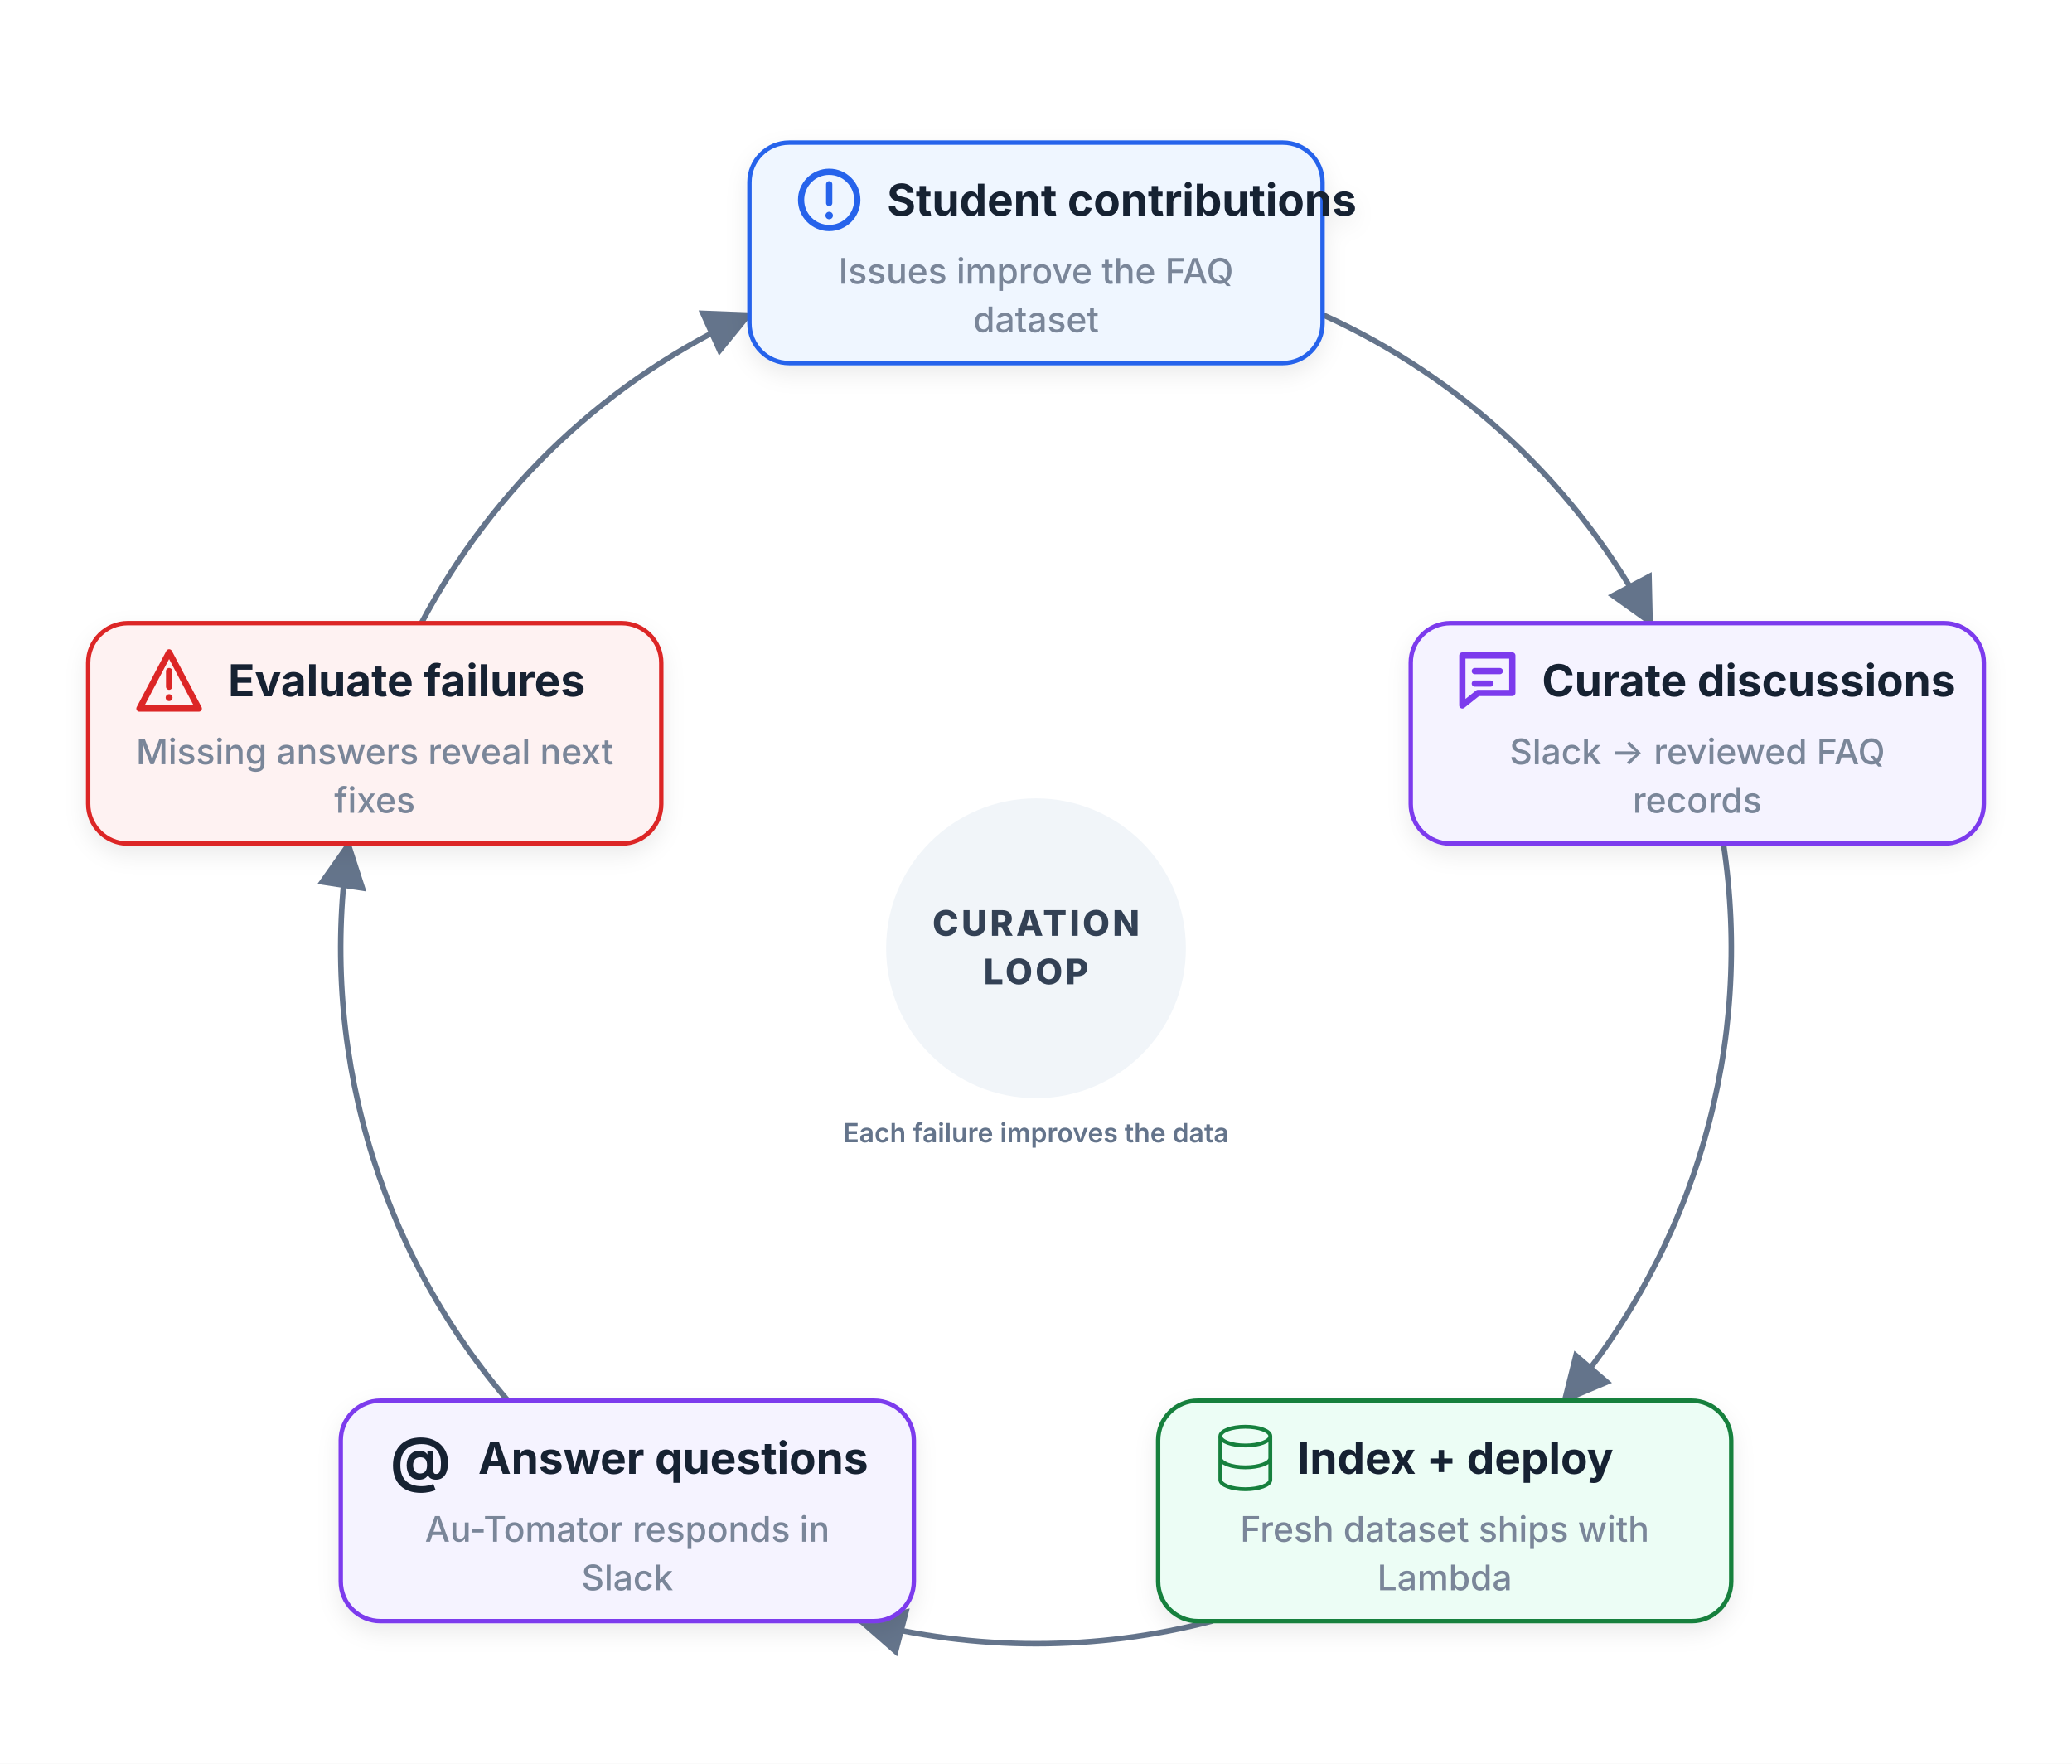
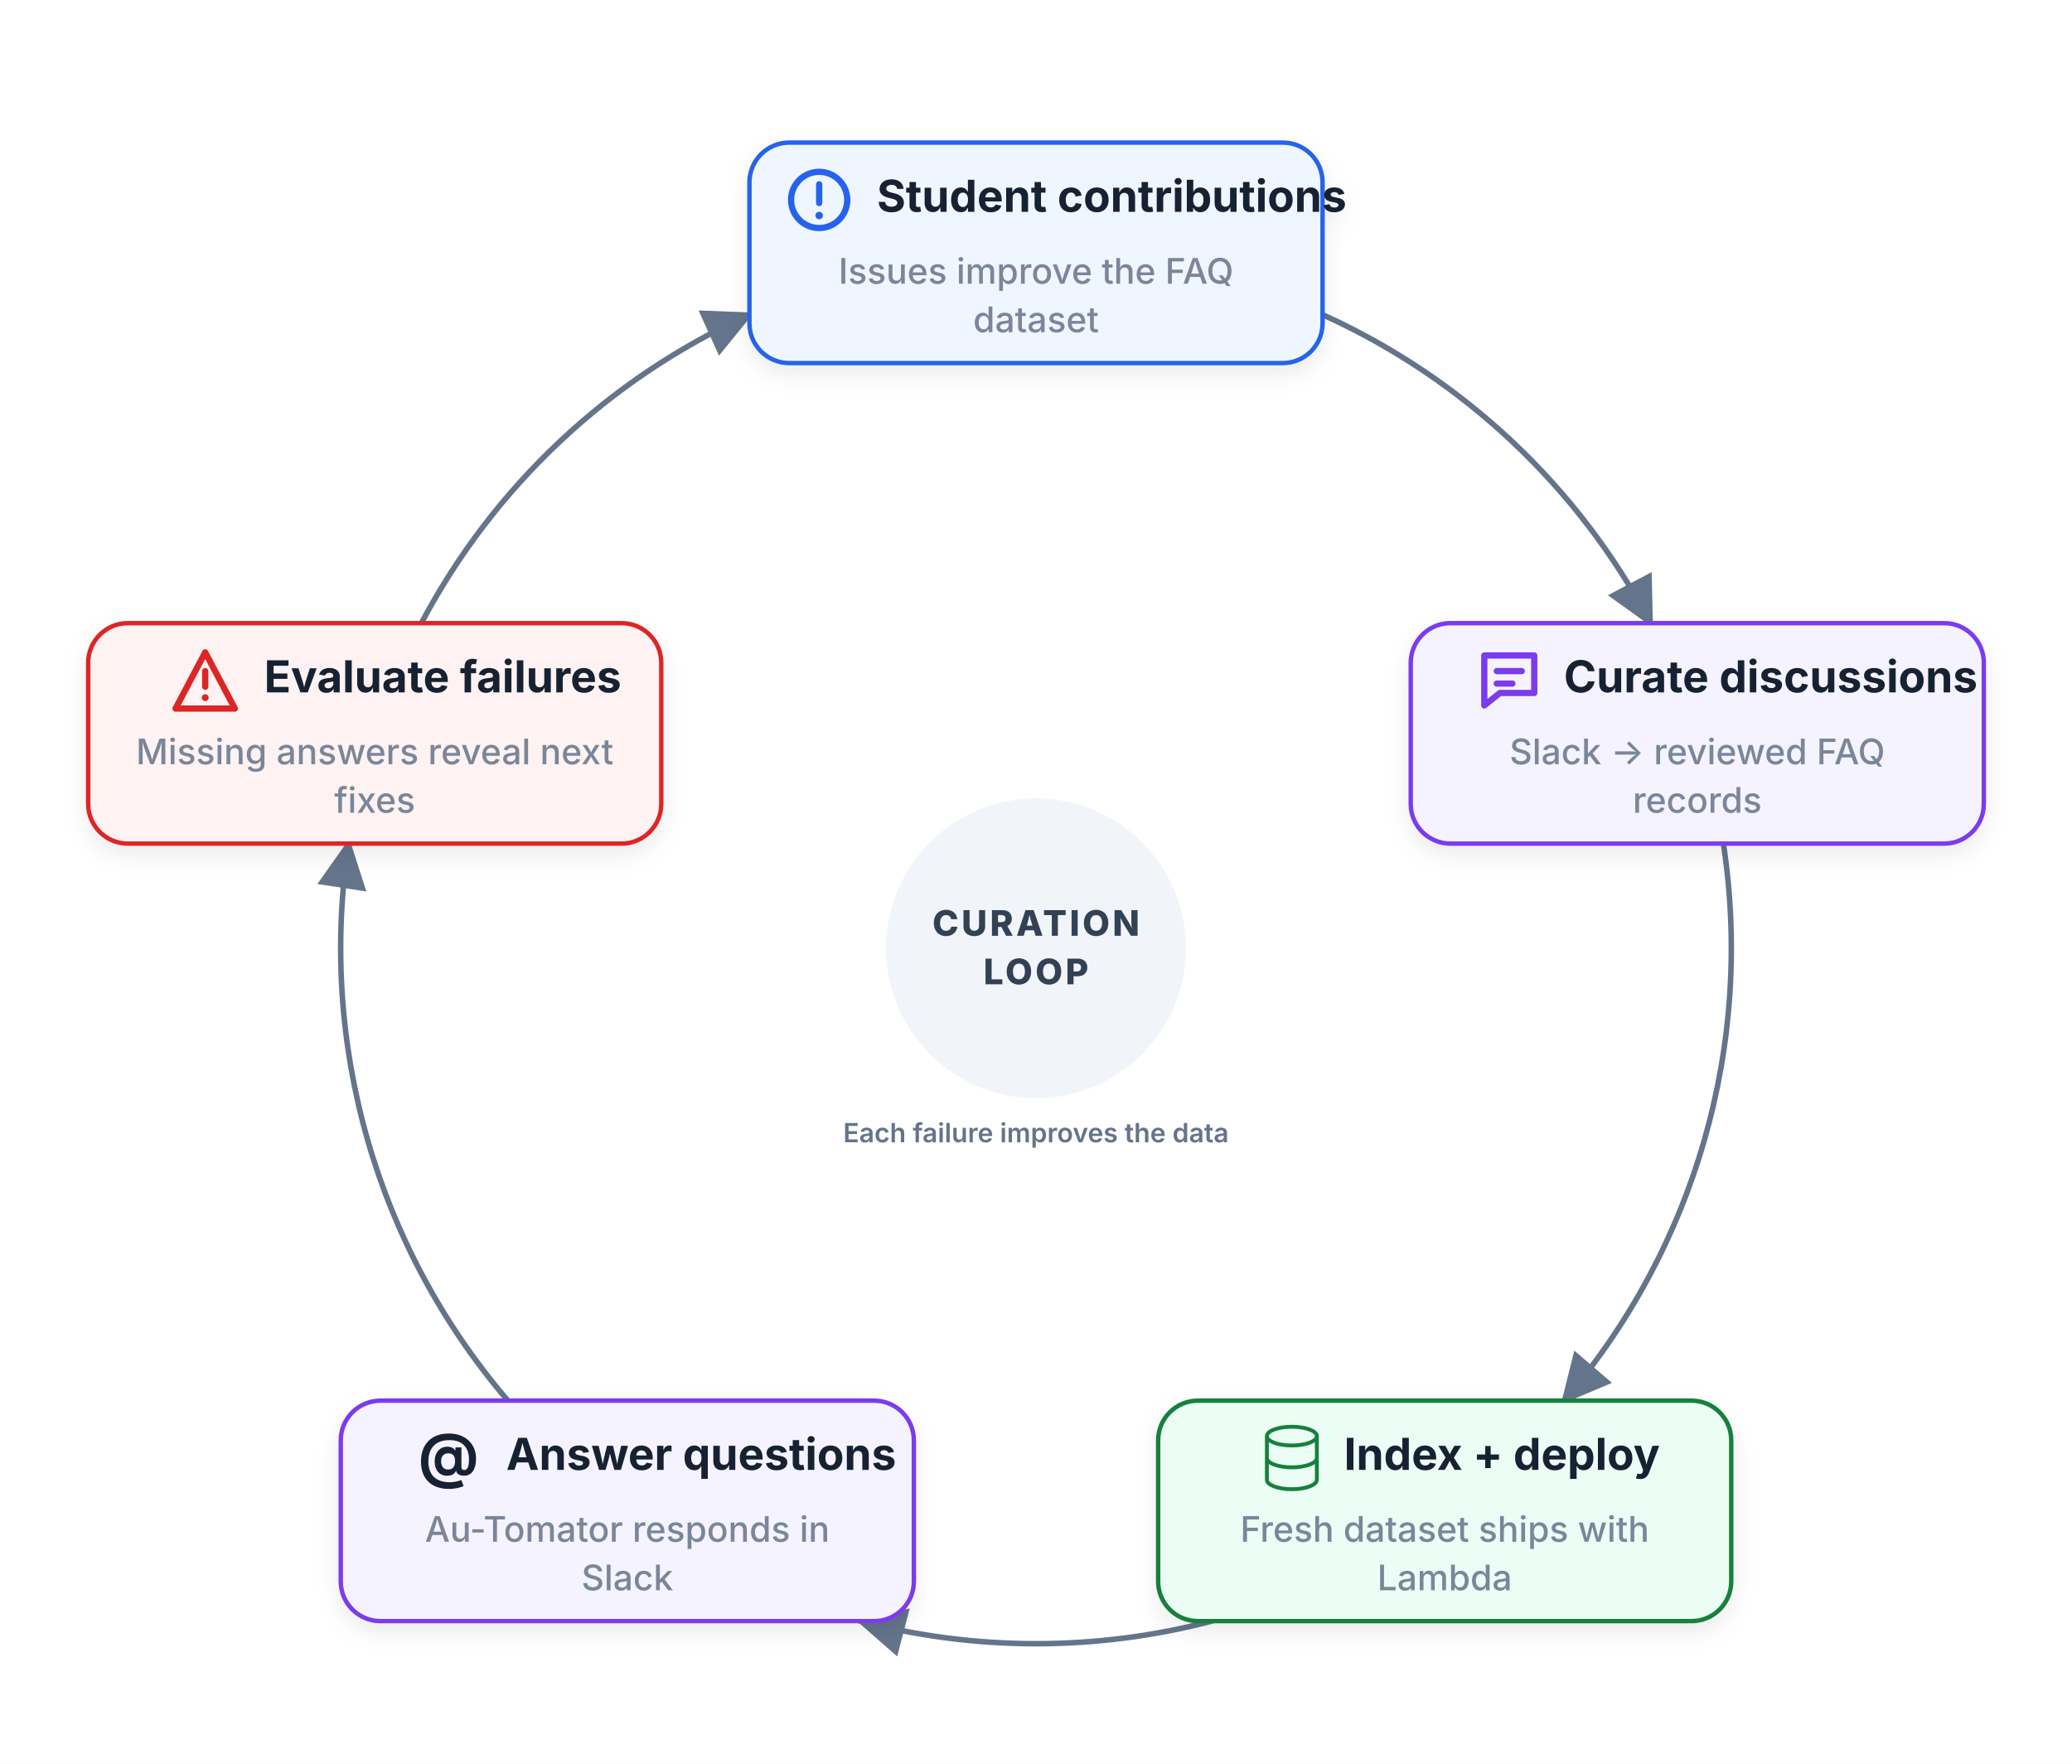
<svg xmlns="http://www.w3.org/2000/svg" width="940" height="800" viewBox="0 0 940 800" role="img" aria-labelledby="title desc">
  <defs>
    <filter id="shadow" x="-20%" y="-20%" width="140%" height="150%">
      <feDropShadow dx="0" dy="4" stdDeviation="5" flood-color="#0f172a" flood-opacity="0.08" />
    </filter>
    <marker id="arrow-purple" viewBox="0 0 10 10" refX="9" refY="5" markerWidth="9" markerHeight="9" orient="auto">
      <path d="M0 0 10 5 0 10Z" fill="#7c3aed" />
    </marker>
    <marker id="arrow-blue" viewBox="0 0 10 10" refX="9" refY="5" markerWidth="9" markerHeight="9" orient="auto">
      <path d="M0 0 10 5 0 10Z" fill="#2563eb" />
    </marker>
    <marker id="arrow-amber" viewBox="0 0 10 10" refX="9" refY="5" markerWidth="9" markerHeight="9" orient="auto">
      <path d="M0 0 10 5 0 10Z" fill="#c2410c" />
    </marker>
    <marker id="arrow-green" viewBox="0 0 10 10" refX="9" refY="5" markerWidth="9" markerHeight="9" orient="auto">
      <path d="M0 0 10 5 0 10Z" fill="#15803d" />
    </marker>
    <marker id="arrow-red" viewBox="0 0 10 10" refX="9" refY="5" markerWidth="9" markerHeight="9" orient="auto">
      <path d="M0 0 10 5 0 10Z" fill="#dc2626" />
    </marker>
    <marker id="arrow-gray" viewBox="0 0 10 10" refX="9" refY="5" markerWidth="9" markerHeight="9" orient="auto">
      <path d="M0 0 10 5 0 10Z" fill="#64748b" />
    </marker>
    <symbol id="icon-database" viewBox="0 0 24 24">
      <ellipse cx="12" cy="5" rx="8" ry="3" fill="none" stroke="currentColor" stroke-width="1.75" vector-effect="non-scaling-stroke" />
      <path d="M4 5v7c0 1.66 3.58 3 8 3s8-1.34 8-3V5M4 12v7c0 1.66 3.58 3 8 3s8-1.34 8-3v-7" fill="none" stroke="currentColor" stroke-width="1.75" vector-effect="non-scaling-stroke" />
    </symbol>
    <symbol id="icon-issue" viewBox="0 0 24 24">
      <circle cx="12" cy="12" r="9" fill="none" stroke="currentColor" stroke-width="2" />
      <path d="M12 7v6" stroke="currentColor" stroke-width="2" stroke-linecap="round" />
      <circle cx="12" cy="17" r="1.2" fill="currentColor" />
    </symbol>
    <symbol id="icon-message" viewBox="0 0 24 24">
      <path d="M4 4h16v12H9l-5 4Z" fill="none" stroke="currentColor" stroke-width="2" stroke-linecap="round" stroke-linejoin="round" />
      <path d="M8 9h8M8 13h5" fill="none" stroke="currentColor" stroke-width="2" stroke-linecap="round" />
    </symbol>
    <symbol id="icon-warning" viewBox="0 0 24 24">
      <path d="M12 3 2.5 21h19Z" fill="none" stroke="currentColor" stroke-width="2" stroke-linejoin="round" />
      <path d="M12 9v5" stroke="currentColor" stroke-width="2" stroke-linecap="round" />
      <circle cx="12" cy="17.5" r="1.1" fill="currentColor" />
    </symbol>
    <style>
      text { font-family: system-ui, -apple-system, BlinkMacSystemFont, "Segoe UI", sans-serif; fill: #172033; }
      .node rect { stroke-width: 2; }
      .node-title { font-size: 20px; font-weight: 750; text-anchor: middle; }
      .node-title.icon-copy { text-anchor: start; }
      .node-subtitle { font-size: 16px; font-weight: 500; fill: #7a8699; text-anchor: middle; }
      .eyebrow { font-size: 13px; font-weight: 750; letter-spacing: 1px; fill: #64748b; text-anchor: middle; }
      .mention-icon { font-size: 27px; font-weight: 750; text-anchor: middle; }
      .standalone-mention { font-size: 52px; font-weight: 750; text-anchor: middle; }
      .icon-node-title { font-size: 16px; font-weight: 750; text-anchor: middle; }
      .edge { fill: none; stroke-width: 2.5; stroke-linecap: round; stroke-linejoin: round; }
      .edge-label rect { stroke-width: 2; }
      .edge-label text { font-size: 14px; font-weight: 750; text-anchor: middle; dominant-baseline: central; }
      .divider { stroke: #cbd5e1; stroke-width: 2; stroke-dasharray: 6 8; stroke-linecap: round; }
      .center-annotation { fill: #f1f5f9; stroke: none; }
      .center-title { font-weight: 800; letter-spacing: 0.08em; fill: #334155; text-anchor: middle; }
      .center-detail { font-weight: 600; fill: #64748b; text-anchor: middle; }
    </style>
  </defs>
  <rect width="940" height="800" fill="#ffffff" />
  <path class="edge" d="M600 142.72A315.44 315.44 0 0 1 748.84 282.65" stroke="#64748b" marker-end="url(#arrow-gray)" />
  <path class="edge" d="M781.85 382.65A315.44 315.44 0 0 1 709.58 635.32" stroke="#64748b" marker-end="url(#arrow-gray)" />
  <path class="edge" d="M549.73 735.32A315.44 315.44 0 0 1 390.27 735.32" stroke="#64748b" marker-end="url(#arrow-gray)" />
  <path class="edge" d="M230.42 635.32A315.44 315.44 0 0 1 158.15 382.65" stroke="#64748b" marker-end="url(#arrow-gray)" />
  <path class="edge" d="M191.16 282.65A315.44 315.44 0 0 1 340 142.72" stroke="#64748b" marker-end="url(#arrow-gray)" />
  <circle class="center-annotation" cx="470" cy="430.12" r="68" />
  <text class="center-title" x="470" y="424.46" font-size="16">CURATION</text>
  <text class="center-title" x="470" y="446.46" font-size="16">LOOP</text>
  <text class="center-detail" x="470" y="518.12" font-size="12">Each failure improves the data</text>
  <g class="node node-blue" transform="translate(340 64.68)" filter="url(#shadow)">
    <rect width="260" height="100" rx="18" fill="#eff6ff" stroke="#2563eb" />
-     <use href="#icon-issue" x="19.18" y="9" width="34" height="34" color="#2563eb" />
-     <text class="node-title icon-copy" x="62.36" y="33.2" font-size="20" textLength="175.64" lengthAdjust="spacingAndGlyphs">Student contributions</text>
+     <use href="#icon-issue" x="14.63" y="9" width="34" height="34" color="#2563eb" />
+     <text class="node-title icon-copy" x="57.81" y="31.4" font-size="15">Student contributions</text>
    <text class="node-subtitle" x="130" y="64" font-size="16">Issues improve the FAQ</text>
    <text class="node-subtitle" x="130" y="86" font-size="16">dataset</text>
  </g>
  <g class="node node-purple" transform="translate(640 282.65)" filter="url(#shadow)">
    <rect width="260" height="100" rx="18" fill="#f5f3ff" stroke="#7c3aed" />
-     <use href="#icon-message" x="17.75" y="9" width="34" height="34" color="#7c3aed" />
-     <text class="node-title icon-copy" x="59.5" y="33.2" font-size="20" textLength="178.5" lengthAdjust="spacingAndGlyphs">Curate discussions</text>
+     <use href="#icon-message" x="27.71" y="9" width="34" height="34" color="#7c3aed" />
+     <text class="node-title icon-copy" x="69.46" y="31.4" font-size="15">Curate discussions</text>
    <text class="node-subtitle" x="130" y="64" font-size="16">Slack → reviewed FAQ</text>
    <text class="node-subtitle" x="130" y="86" font-size="16">records</text>
  </g>
  <g class="node node-green" transform="translate(525.41 635.32)" filter="url(#shadow)">
    <rect width="260" height="100" rx="18" fill="#ecfdf5" stroke="#15803d" />
-     <use href="#icon-database" x="22.56" y="9" width="34" height="34" color="#15803d" />
-     <text class="node-title icon-copy" x="63.19" y="33.2" font-size="20">Index + deploy</text>
+     <use href="#icon-database" x="43.67" y="9" width="34" height="34" color="#15803d" />
+     <text class="node-title icon-copy" x="84.3" y="31.4" font-size="15">Index + deploy</text>
    <text class="node-subtitle" x="130" y="64" font-size="16">Fresh dataset ships with</text>
    <text class="node-subtitle" x="130" y="86" font-size="16">Lambda</text>
  </g>
  <g class="node node-purple" transform="translate(154.59 635.32)" filter="url(#shadow)">
    <rect width="260" height="100" rx="18" fill="#f5f3ff" stroke="#7c3aed" />
-     <text class="mention-icon" x="36.18" y="36.2" fill="#7c3aed">@</text>
-     <text class="node-title icon-copy" x="62.36" y="33.2" font-size="20" textLength="175.64" lengthAdjust="spacingAndGlyphs">Answer questions</text>
+     <text class="mention-icon" x="48.88" y="34.4" fill="#7c3aed">@</text>
+     <text class="node-title icon-copy" x="75.06" y="31.4" font-size="15">Answer questions</text>
    <text class="node-subtitle" x="130" y="64" font-size="16">Au-Tomator responds in</text>
    <text class="node-subtitle" x="130" y="86" font-size="16">Slack</text>
  </g>
  <g class="node node-red" transform="translate(40 282.65)" filter="url(#shadow)">
    <rect width="260" height="100" rx="18" fill="#fef2f2" stroke="#dc2626" />
-     <use href="#icon-warning" x="19.72" y="9" width="34" height="34" color="#dc2626" />
-     <text class="node-title icon-copy" x="63.44" y="33.2" font-size="20" textLength="174.56" lengthAdjust="spacingAndGlyphs">Evaluate failures</text>
+     <use href="#icon-warning" x="36.1" y="9" width="34" height="34" color="#dc2626" />
+     <text class="node-title icon-copy" x="79.82" y="31.4" font-size="15">Evaluate failures</text>
    <text class="node-subtitle" x="130" y="64" font-size="16">Missing answers reveal next</text>
    <text class="node-subtitle" x="130" y="86" font-size="16">fixes</text>
  </g>
</svg>
